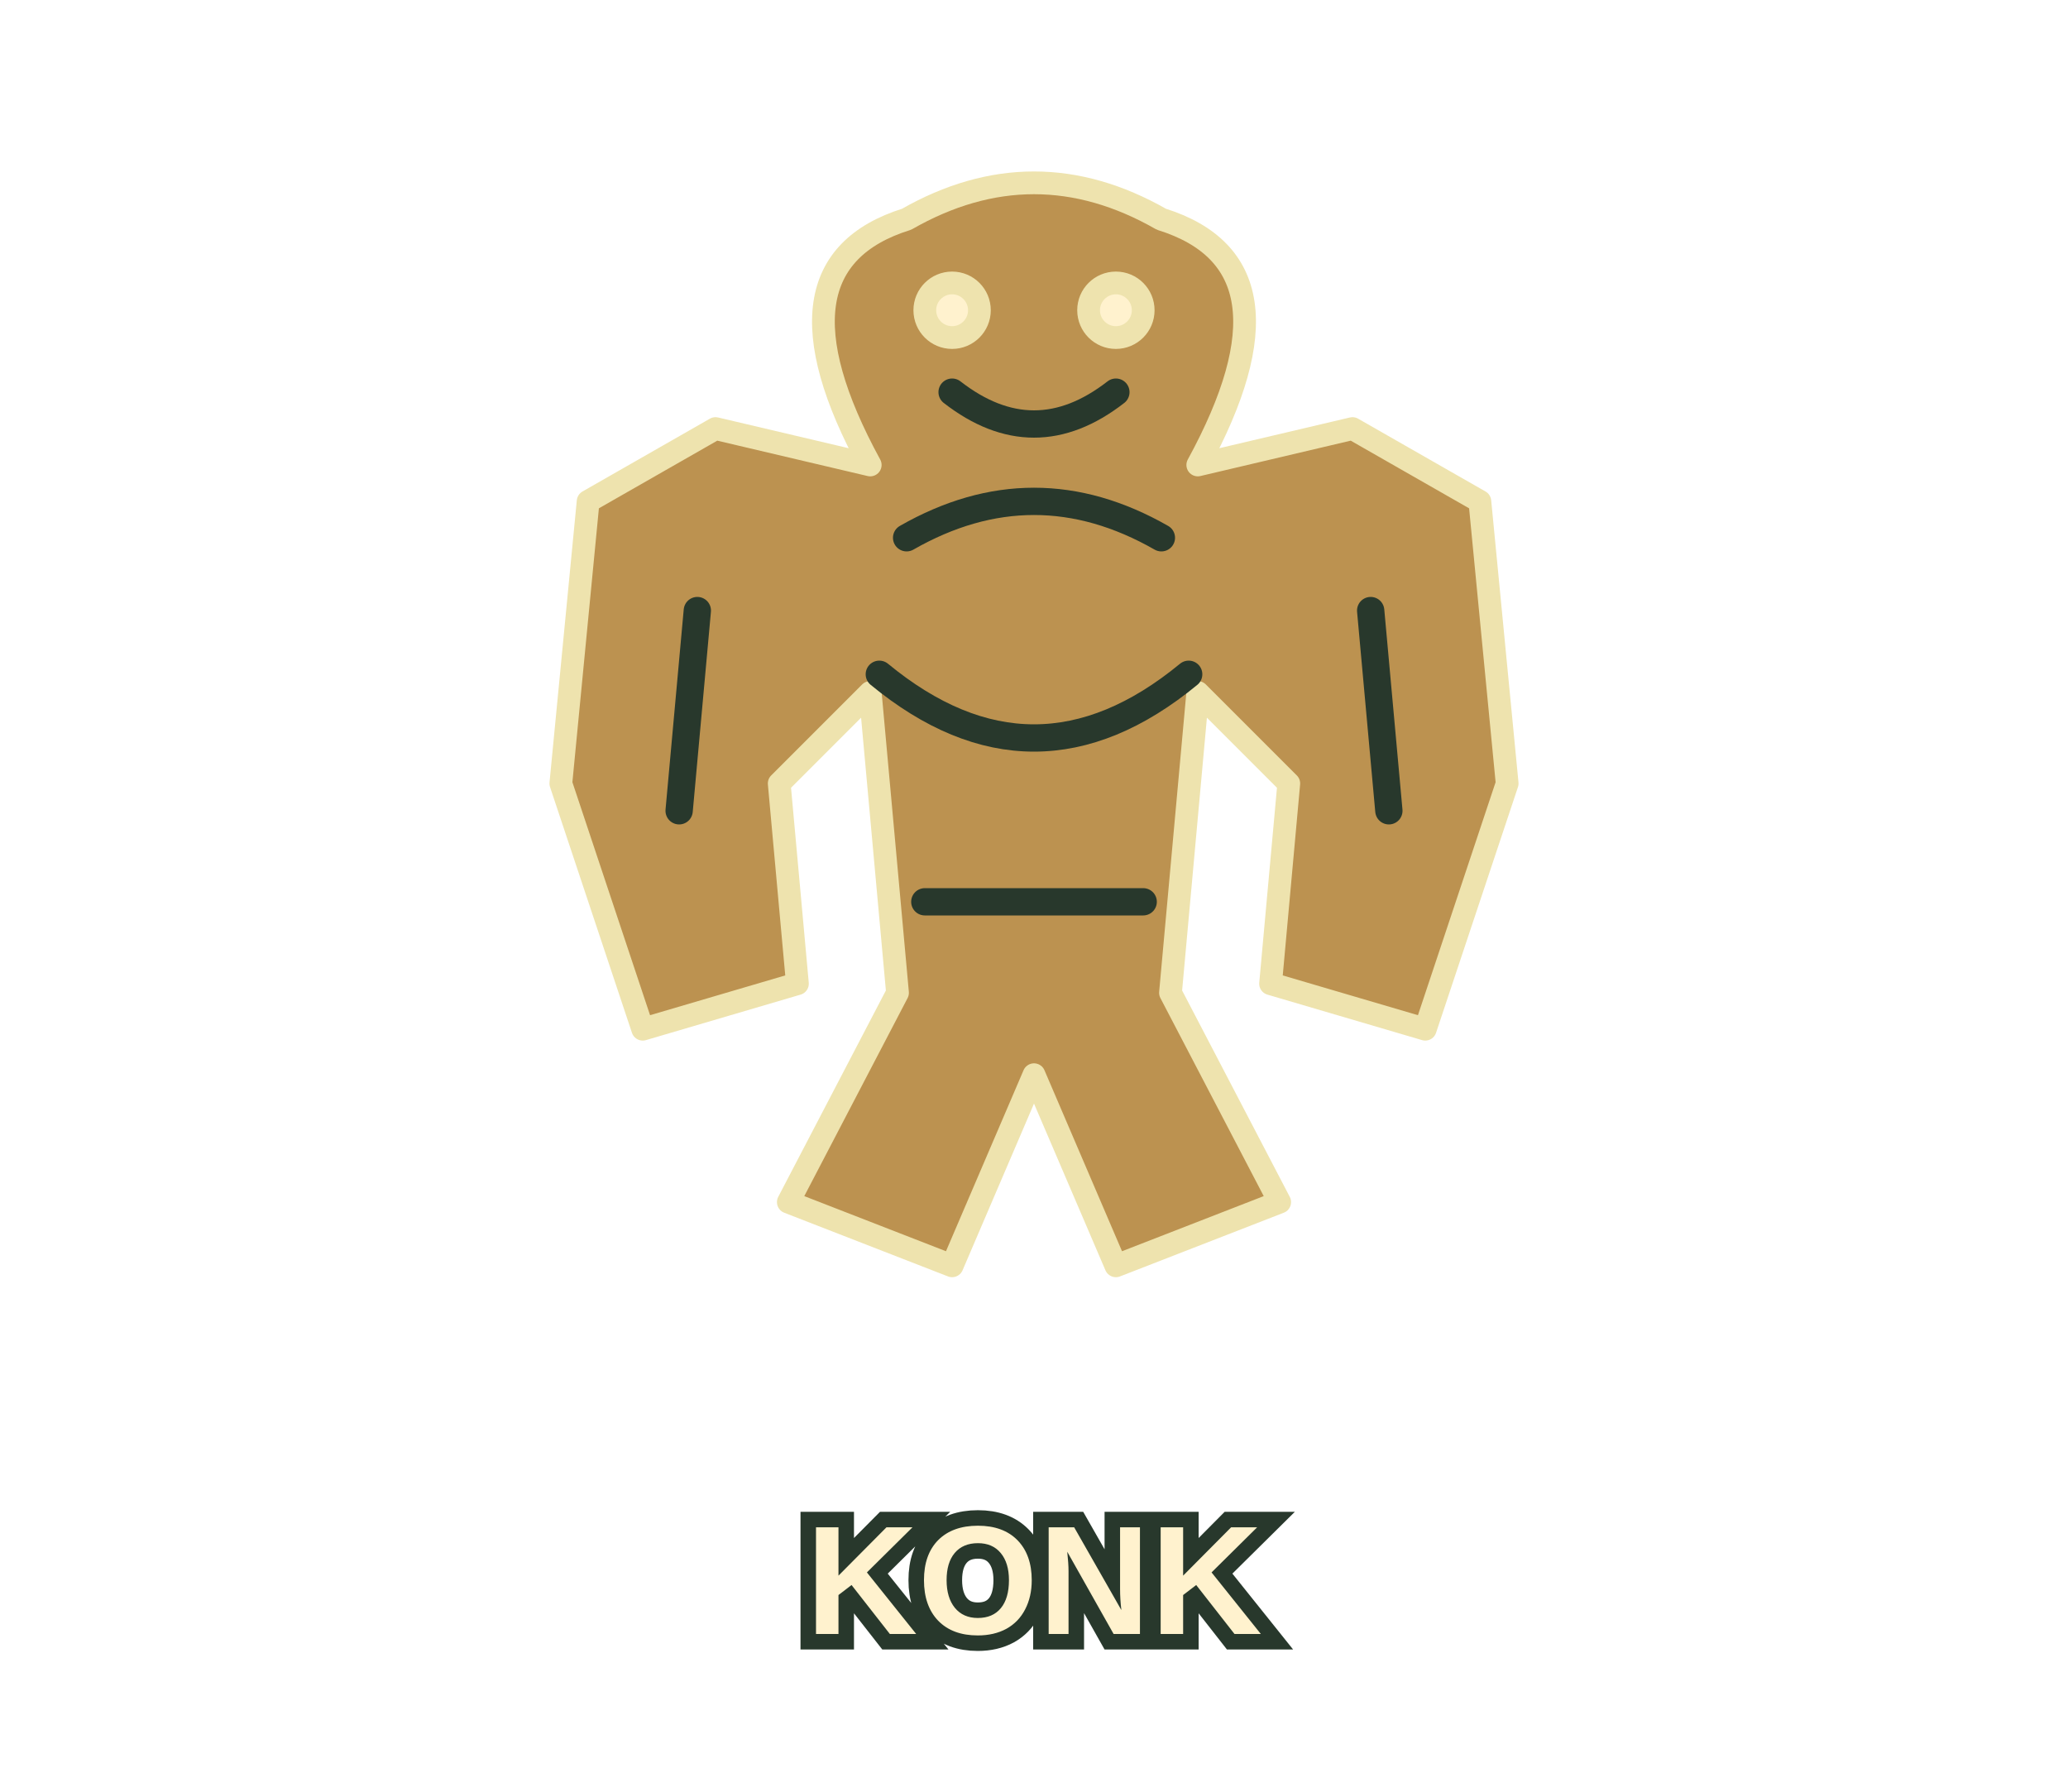
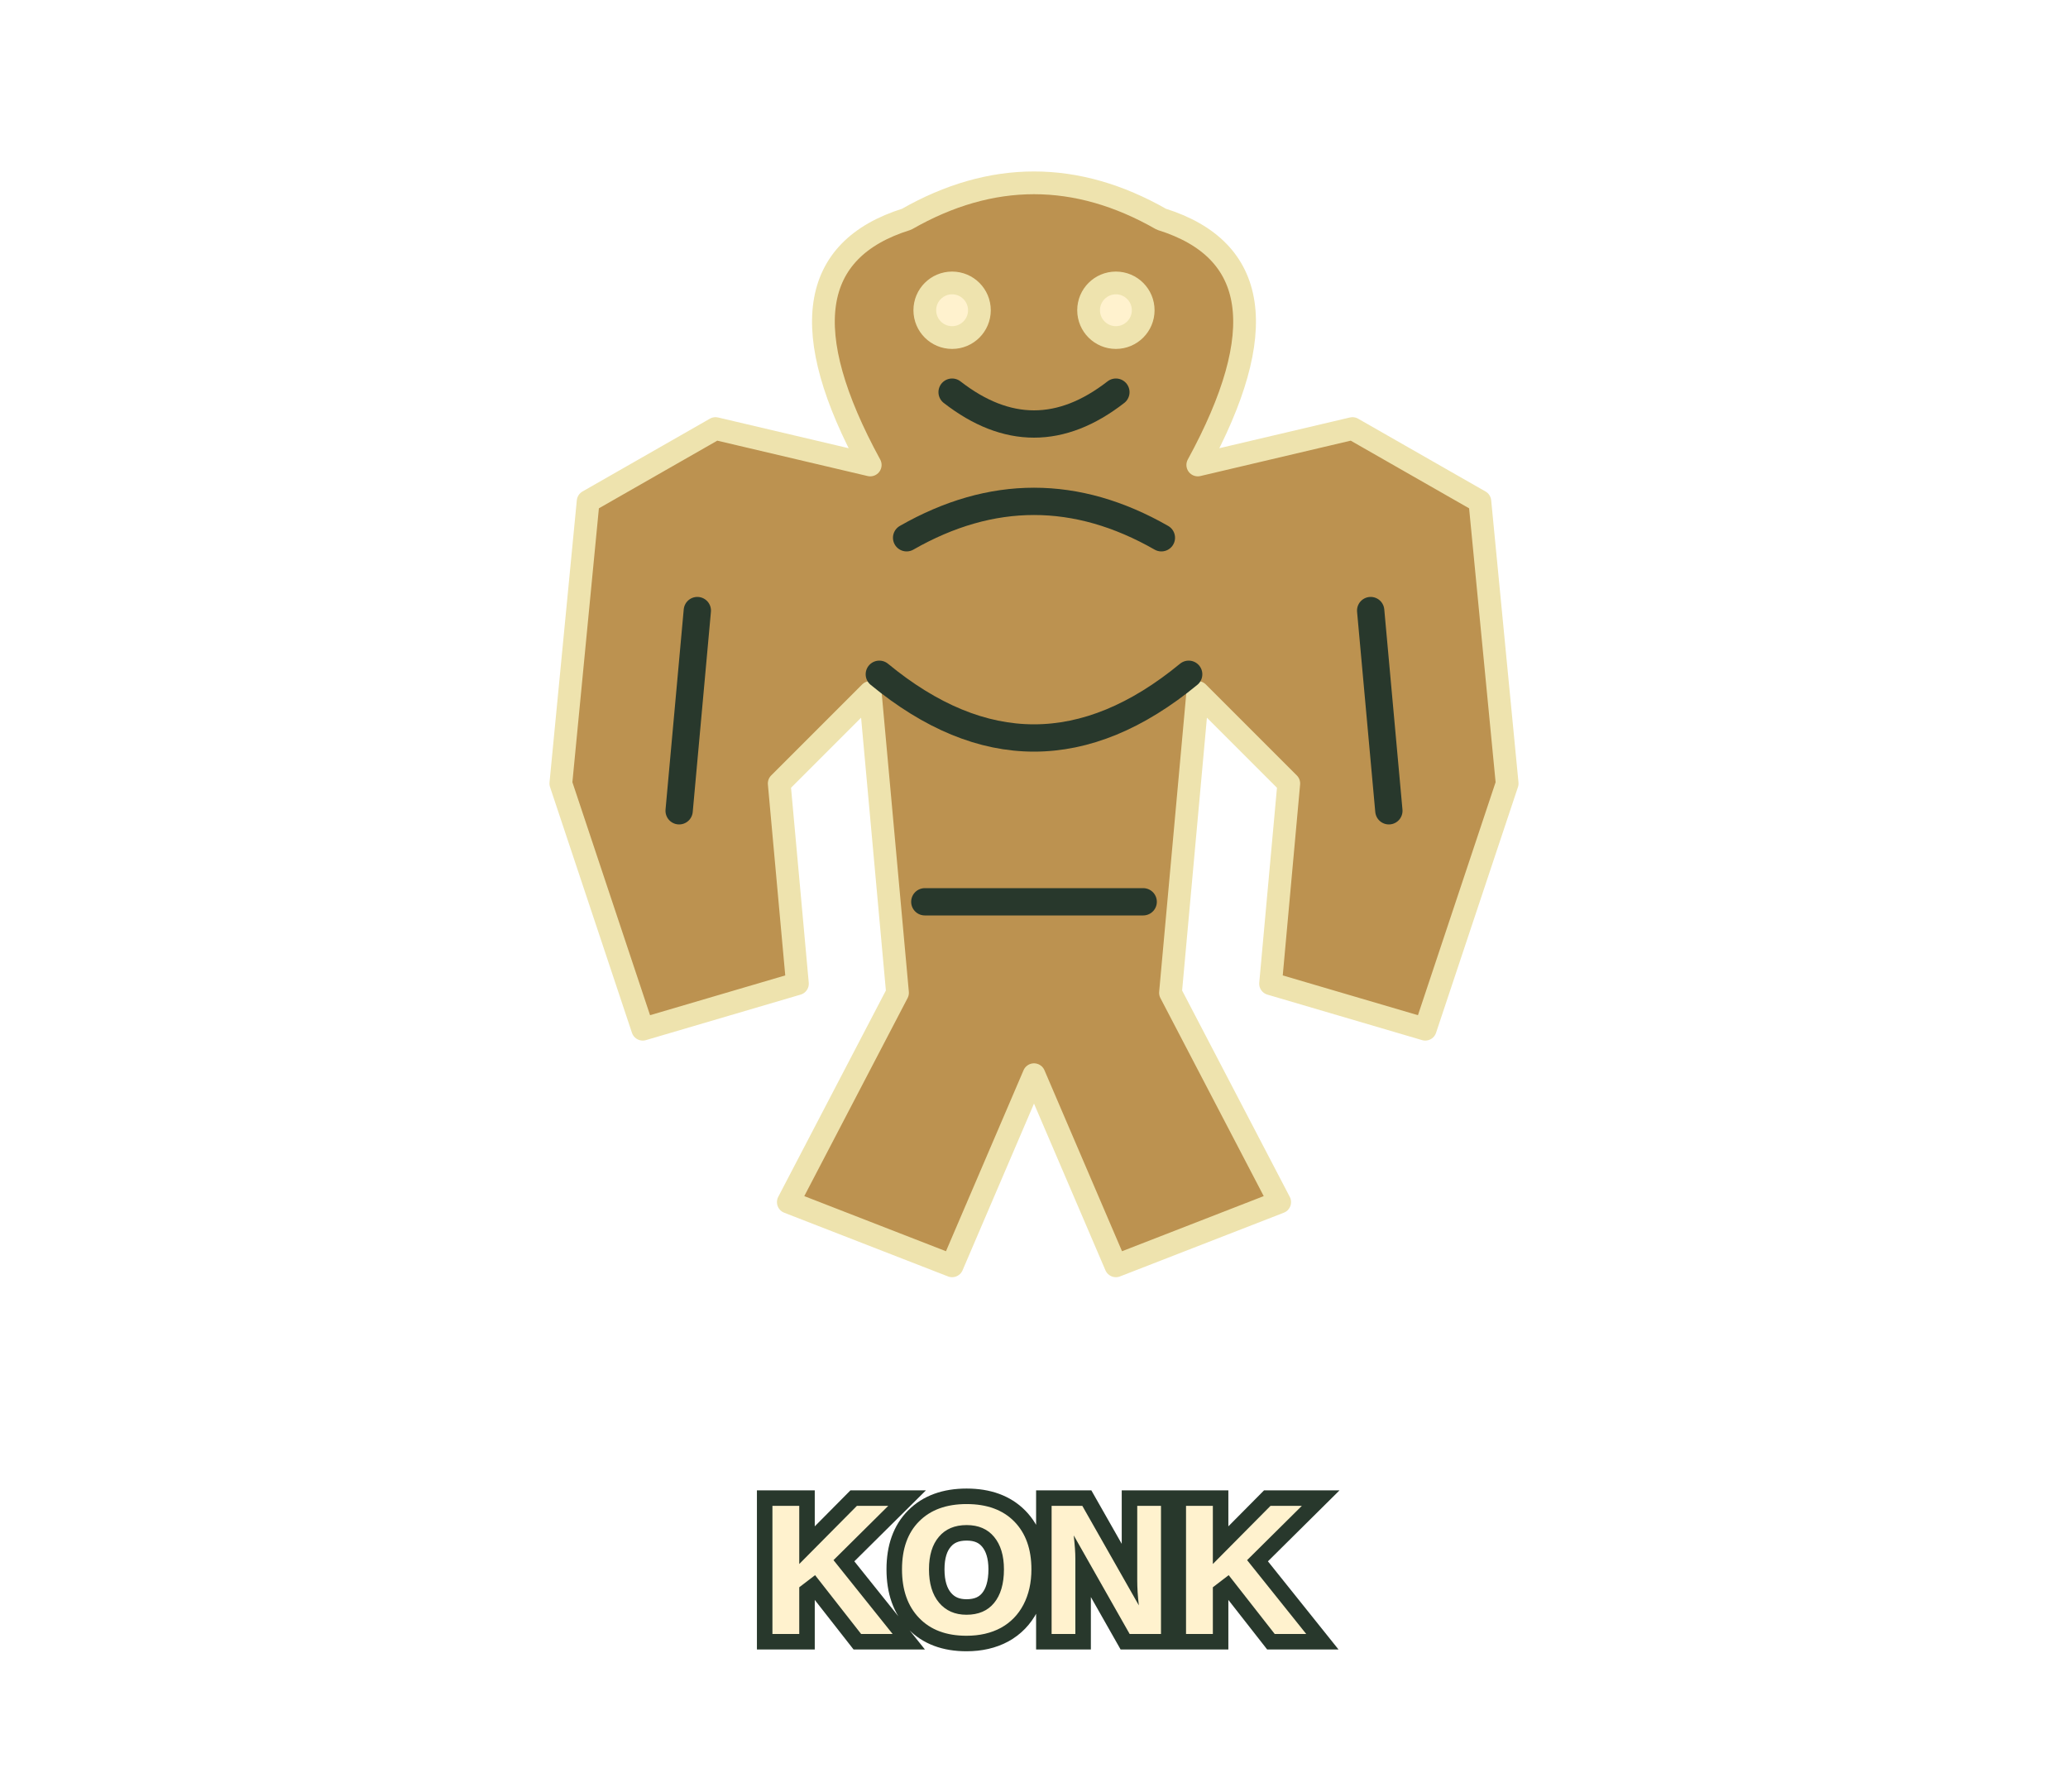
<svg xmlns="http://www.w3.org/2000/svg" viewBox="0 0 200 173.205">
  <defs>
    <clipPath id="hex">
      <path d="M50 0H150L200 86.603 150 173.205H50L0 86.603Z" />
    </clipPath>
  </defs>
  <g clip-path="url(#hex)">
    <path d="M50 0H150L200 86.603 150 173.205H50L0 86.603Z" fill="#28382c" fill-opacity="0" />
    <g transform="translate(12 8) scale(.88)">
      <g fill="#bc9250" stroke="#eee3ae" stroke-width="2.5" stroke-linejoin="round" stroke-linecap="round">
        <path d="M82 42Q70 20 86 15Q100 7 114 15Q130 20 118 42L135 38 149 46 152 77 143 104 126 99 128 77 118 67 115 100 127 123 109 130 100 109 91 130 73 123 85 100 82 67 72 77 74 99 57 104 48 77 51 46 65 38Z" />
        <path d="M86 50Q100 42 114 50M83 65Q100 79 117 65M88 90H112M91 34Q100 41 109 34M63 58L61 80M137 58L139 80" fill="none" stroke="#28382c" stroke-width="3" stroke-linecap="round" stroke-linejoin="round" />
        <circle cx="91" cy="25" r="3" fill="#fff2ce" />
        <circle cx="109" cy="25" r="3" fill="#fff2ce" />
      </g>
    </g>
-     <text x="100" y="158" text-anchor="middle" font-family="Arial,sans-serif" font-weight="900" font-size="15" fill="#fff2ce" stroke="#28382c" stroke-width="3" paint-order="stroke">KONK</text>
+     <text x="100" y="158" text-anchor="middle" font-family="Arial,sans-serif" font-weight="900" font-size="18" fill="#fff2ce" stroke="#28382c" stroke-width="3" paint-order="stroke">KONK</text>
  </g>
</svg>
